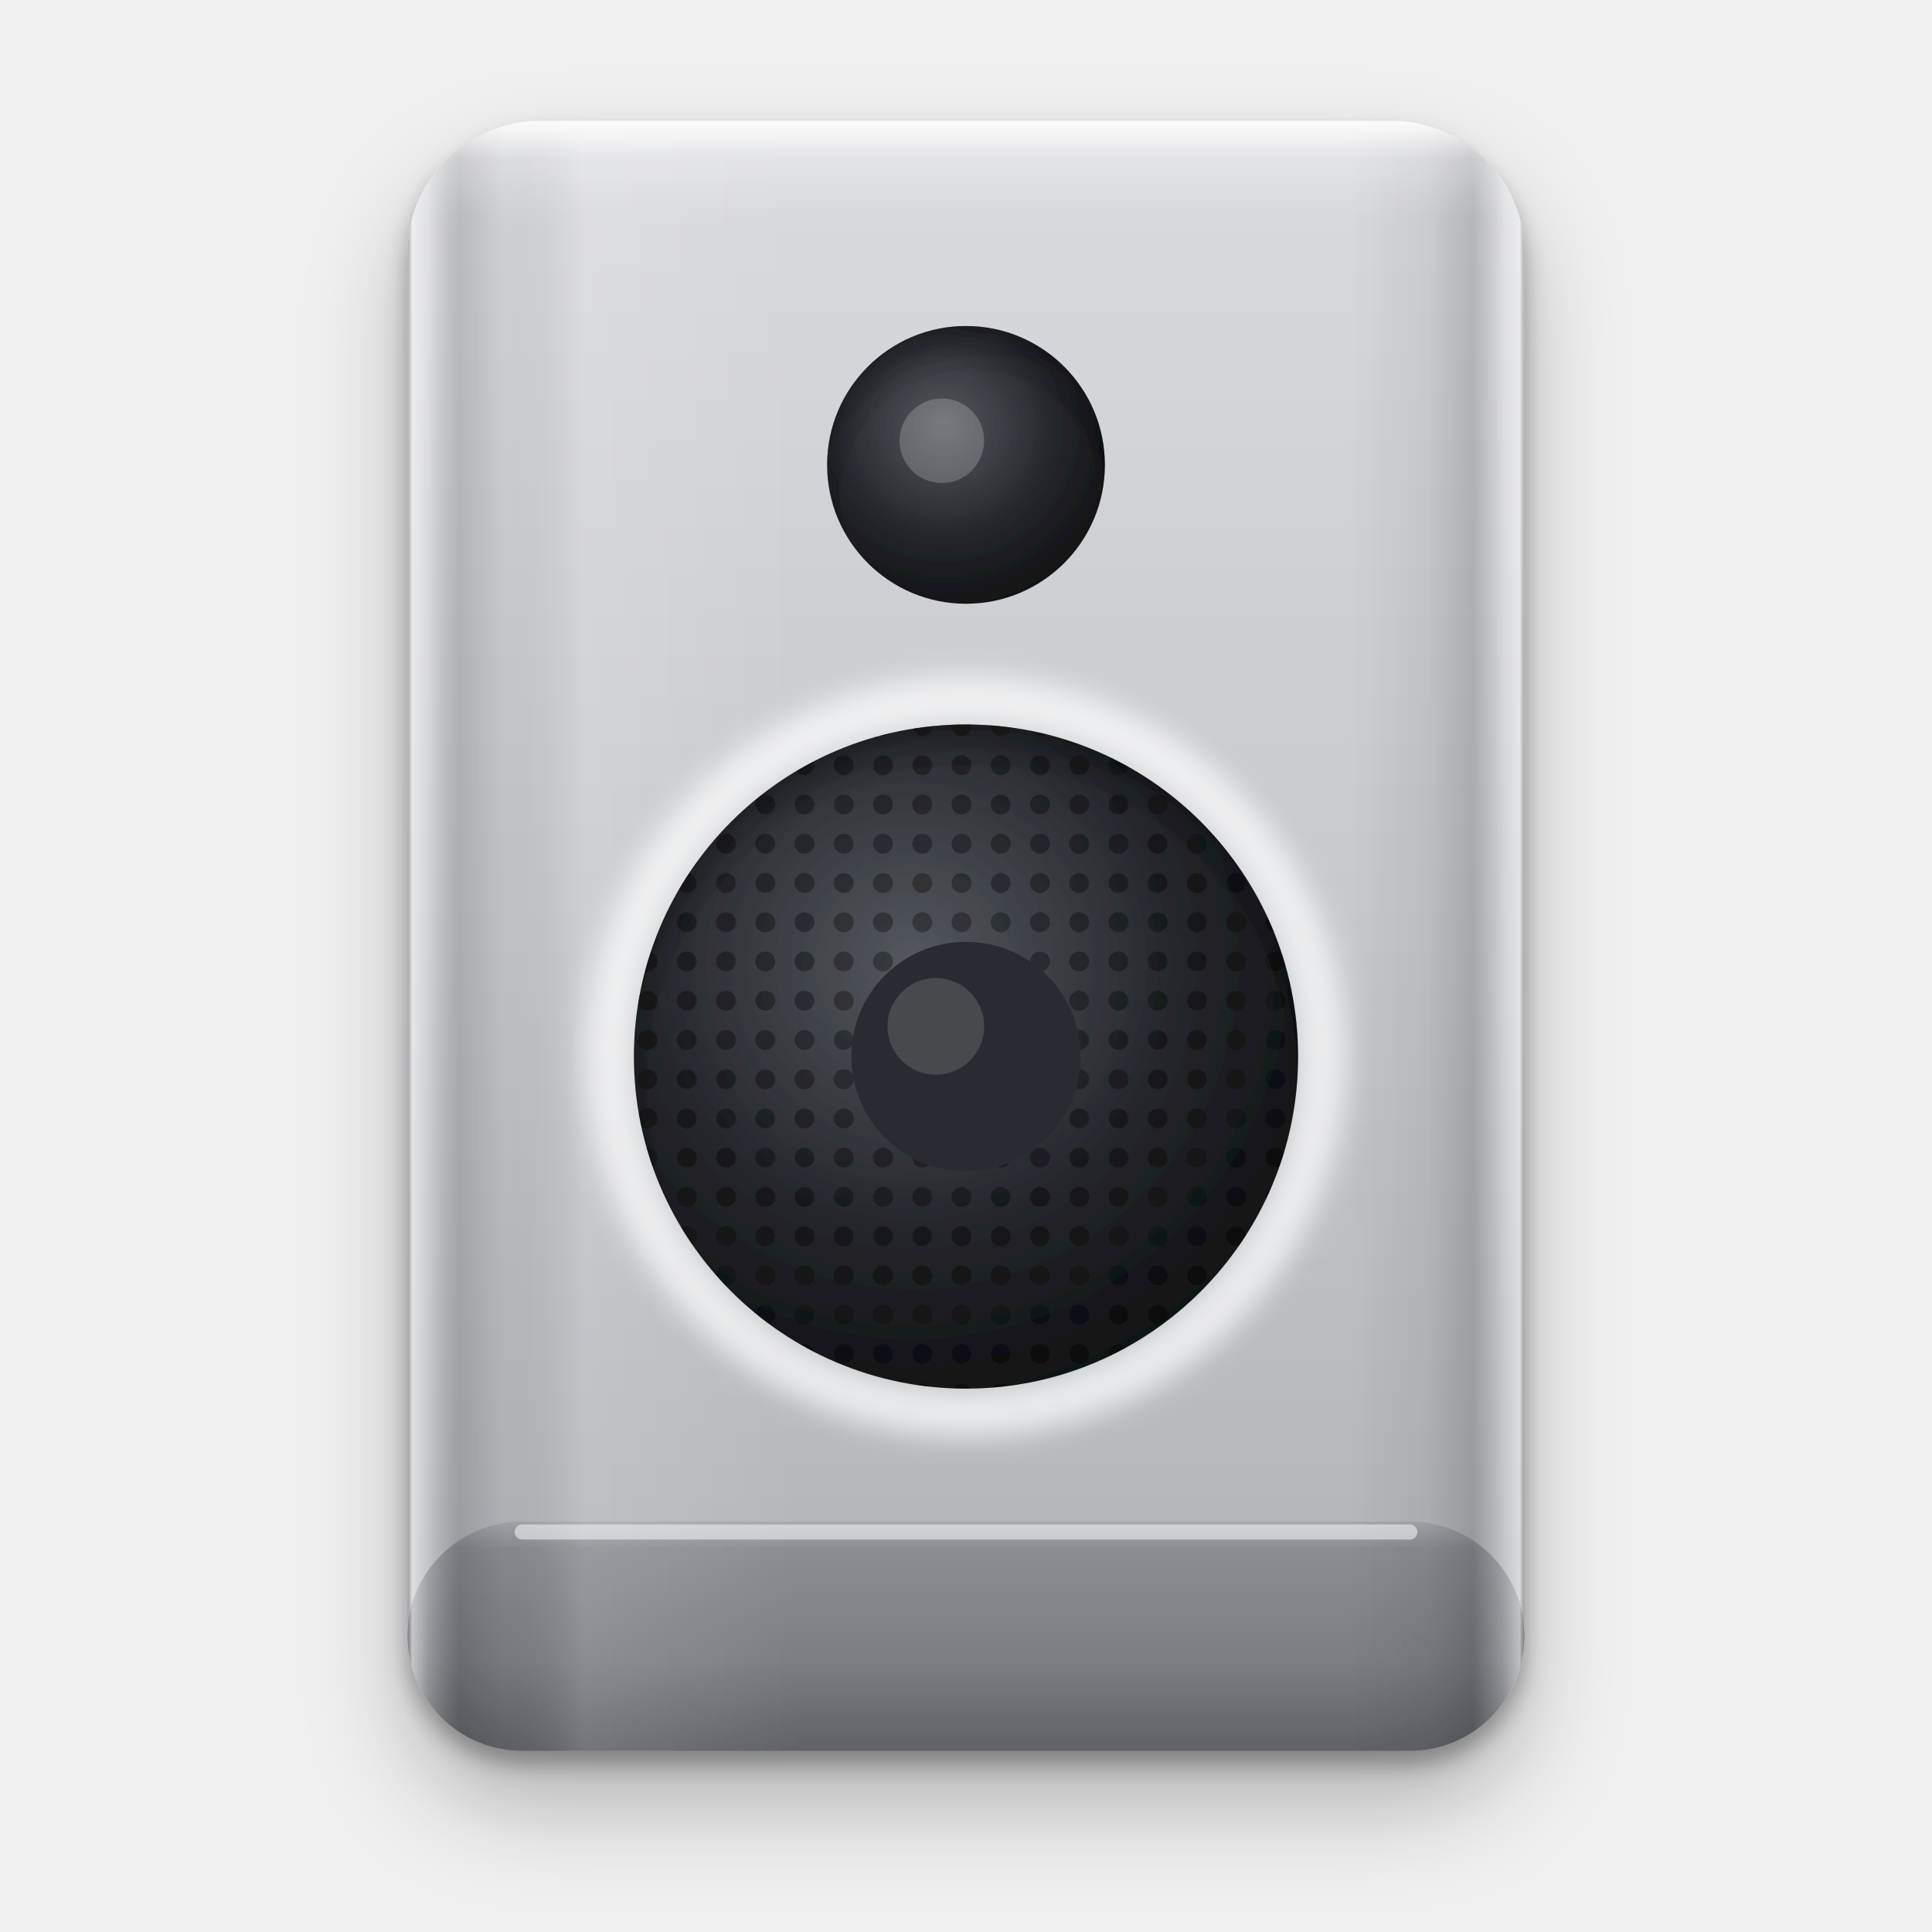
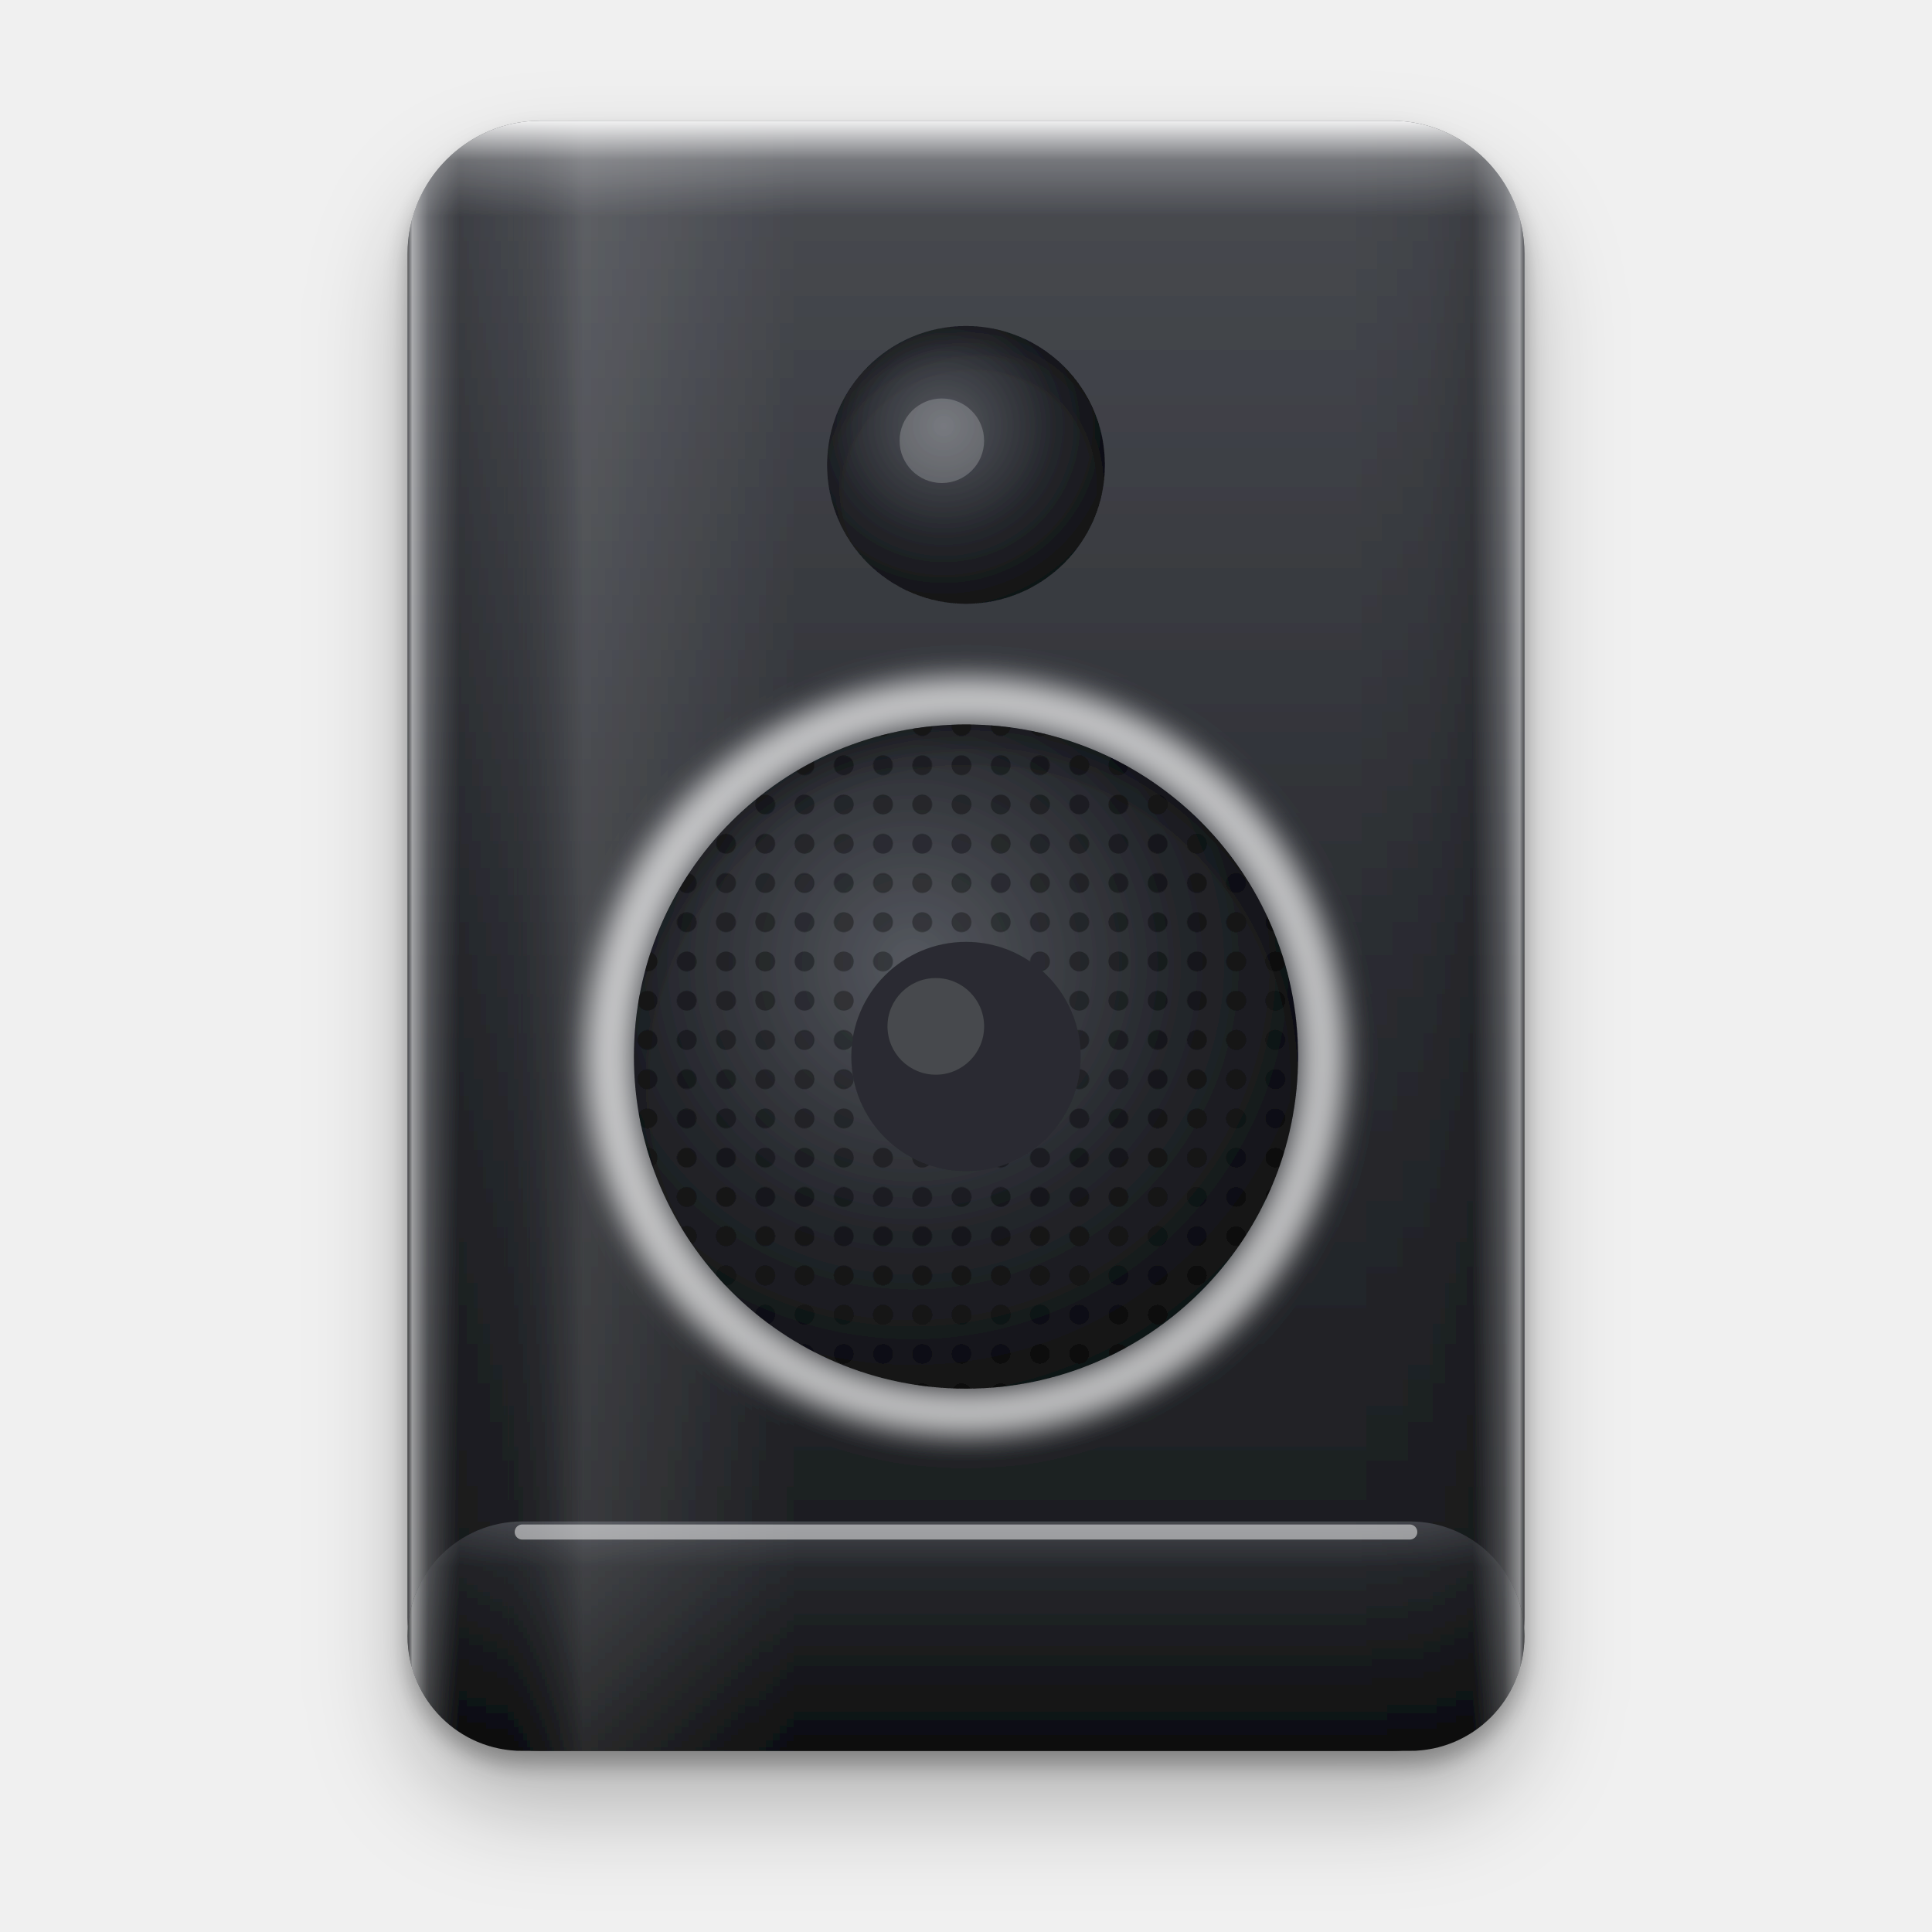
<svg xmlns="http://www.w3.org/2000/svg" width="128" height="128" viewBox="0 0 64 64">
  <defs>
    <filter id="drop" x="-25%" y="-25%" width="150%" height="160%">
      <feGaussianBlur in="SourceAlpha" stdDeviation="1.6" />
      <feOffset dy="1.8" result="far" />
      <feFlood flood-color="#000000" flood-opacity=".26" />
      <feComposite in2="far" operator="in" result="cast" />
      <feGaussianBlur in="SourceAlpha" stdDeviation=".35" />
      <feOffset dy=".45" result="near" />
      <feFlood flood-color="#000000" flood-opacity=".3" />
      <feComposite in2="near" operator="in" result="contact" />
      <feMerge>
        <feMergeNode in="cast" />
        <feMergeNode in="contact" />
        <feMergeNode in="SourceGraphic" />
      </feMerge>
    </filter>
    <filter id="inset" x="-30%" y="-30%" width="160%" height="160%">
      <feComponentTransfer in="SourceAlpha">
        <feFuncA type="table" tableValues="1 0" />
      </feComponentTransfer>
      <feGaussianBlur stdDeviation=".55" />
      <feOffset dy=".7" result="edge" />
      <feFlood flood-color="#000000" flood-opacity=".5" />
      <feComposite in2="edge" operator="in" />
      <feComposite in2="SourceAlpha" operator="in" result="shade" />
      <feMerge>
        <feMergeNode in="SourceGraphic" />
        <feMergeNode in="shade" />
      </feMerge>
    </filter>
    <filter id="soft" x="-20%" y="-20%" width="140%" height="140%">
      <feGaussianBlur stdDeviation=".45" />
    </filter>
    <linearGradient id="alu" x1="0" y1="0" x2="0" y2="1">
      <stop offset="0" stop-color="#dadbde" />
      <stop offset=".5" stop-color="#c6c8cb" />
      <stop offset="1" stop-color="#aeb0b4" />
    </linearGradient>
    <linearGradient id="alu-dark" x1="0" y1="0" x2="0" y2="1">
      <stop offset="0" stop-color="#c9cbcf" />
      <stop offset="1" stop-color="#999ba0" />
    </linearGradient>
    <linearGradient id="side" x1="0" y1="0" x2="1" y2="0">
      <stop offset="0" stop-color="#000000" stop-opacity=".28" />
      <stop offset=".008" stop-color="#ffffff" stop-opacity=".55" />
      <stop offset=".022" stop-color="#ffffff" stop-opacity=".2" />
      <stop offset=".05" stop-color="#000000" stop-opacity=".14" />
      <stop offset=".09" stop-color="#000000" stop-opacity=".04" />
      <stop offset=".16" stop-color="#ffffff" stop-opacity=".12" />
      <stop offset=".35" stop-color="#ffffff" stop-opacity="0" />
      <stop offset=".84" stop-color="#000000" stop-opacity="0" />
      <stop offset=".91" stop-color="#000000" stop-opacity=".06" />
      <stop offset=".95" stop-color="#000000" stop-opacity=".16" />
      <stop offset=".978" stop-color="#ffffff" stop-opacity=".2" />
      <stop offset=".992" stop-color="#ffffff" stop-opacity=".5" />
      <stop offset="1" stop-color="#000000" stop-opacity=".3" />
    </linearGradient>
    <linearGradient id="bevel" x1="0" y1="0" x2="0" y2="1">
      <stop offset="0" stop-color="#ffffff" stop-opacity=".95" />
      <stop offset=".025" stop-color="#ffffff" stop-opacity=".25" />
      <stop offset=".06" stop-color="#ffffff" stop-opacity="0" />
      <stop offset=".94" stop-color="#000000" stop-opacity="0" />
      <stop offset="1" stop-color="#000000" stop-opacity=".22" />
    </linearGradient>
    <linearGradient id="lip" x1="0" y1="0" x2="0" y2="1">
      <stop offset="0" stop-color="#a6a8ac" />
      <stop offset=".12" stop-color="#8b8d92" />
      <stop offset=".6" stop-color="#7c7e83" />
      <stop offset="1" stop-color="#606267" />
+     </linearGradient>
+     <linearGradient id="lip-dark" x1="0" y1="0" x2="0" y2="1">
+       <stop offset="0" stop-color="#45474d" />
+       <stop offset=".2" stop-color="#26282c" />
+       <stop offset="1" stop-color="#0c0d0f" />
+     </linearGradient>
+     <linearGradient id="blue-alu" x1="0" y1="0" x2="0" y2="1">
+       <stop offset="0" stop-color="#6c9de3" />
+       <stop offset=".5" stop-color="#3a6ec4" />
+       <stop offset="1" stop-color="#22498f" />
    </linearGradient>
    <linearGradient id="lip-white" x1="0" y1="0" x2="0" y2="1">
      <stop offset="0" stop-color="#ffffff" />
      <stop offset=".3" stop-color="#e6e8eb" />
      <stop offset="1" stop-color="#bfc2c8" />
    </linearGradient>
    <linearGradient id="plastic" x1="0" y1="0" x2="0" y2="1">
      <stop offset="0" stop-color="#ffffff" />
      <stop offset=".6" stop-color="#f3f4f6" />
      <stop offset="1" stop-color="#dfe1e5" />
    </linearGradient>
    <linearGradient id="steel" x1="0" y1="0" x2="1" y2="0">
      <stop offset="0" stop-color="#8e9096" />
      <stop offset=".18" stop-color="#e9eaed" />
      <stop offset=".45" stop-color="#b9bbc0" />
      <stop offset=".7" stop-color="#f4f5f7" />
      <stop offset="1" stop-color="#8e9096" />
    </linearGradient>
    <linearGradient id="glass" x1="0" y1="0" x2="0" y2="1">
      <stop offset="0" stop-color="#26282e" />
      <stop offset="1" stop-color="#08090b" />
    </linearGradient>
    <linearGradient id="reflect" x1="0" y1="0" x2="1" y2="1">
      <stop offset="0" stop-color="#ffffff" stop-opacity=".18" />
      <stop offset=".42" stop-color="#ffffff" stop-opacity=".06" />
      <stop offset=".43" stop-color="#ffffff" stop-opacity="0" />
    </linearGradient>
    <linearGradient id="crystal" x1="0" y1="0" x2=".7" y2="1">
      <stop offset="0" stop-color="#4fdcff" />
      <stop offset=".55" stop-color="#1e9bf5" />
      <stop offset="1" stop-color="#1565e0" />
    </linearGradient>
    <linearGradient id="graphite" x1="0" y1="0" x2="0" y2="1">
      <stop offset="0" stop-color="#4a4c52" />
      <stop offset=".5" stop-color="#2c2e33" />
      <stop offset="1" stop-color="#18191c" />
    </linearGradient>
    <radialGradient id="platter" cx=".38" cy=".3" r=".8">
      <stop offset="0" stop-color="#ffffff" />
      <stop offset=".4" stop-color="#cfd2d8" />
      <stop offset=".75" stop-color="#9ea2aa" />
      <stop offset="1" stop-color="#e2e4e8" />
    </radialGradient>
    <linearGradient id="label" x1="0" y1="0" x2="0" y2="1">
      <stop offset="0" stop-color="#3d8bff" />
      <stop offset="1" stop-color="#1048c8" />
    </linearGradient>
    <linearGradient id="gold" x1="0" y1="0" x2="0" y2="1">
      <stop offset="0" stop-color="#f6df9c" />
      <stop offset=".5" stop-color="#d6ae55" />
      <stop offset="1" stop-color="#b48a33" />
    </linearGradient>
    <radialGradient id="cone" cx=".42" cy=".36" r=".72">
      <stop offset="0" stop-color="#55585f" />
      <stop offset=".55" stop-color="#25272c" />
      <stop offset="1" stop-color="#0c0d0f" />
    </radialGradient>
    <radialGradient id="lens" cx=".38" cy=".32" r=".75">
      <stop offset="0" stop-color="#5a7fd0" />
      <stop offset=".45" stop-color="#1a2a55" />
      <stop offset="1" stop-color="#030409" />
    </radialGradient>
    <radialGradient id="disc" cx=".5" cy=".5" r=".5">
      <stop offset=".18" stop-color="#fbfbfc" />
      <stop offset=".7" stop-color="#d9dbe0" />
      <stop offset="1" stop-color="#b5b8bf" />
    </radialGradient>
    <linearGradient id="sheen" x1="0" y1="0" x2="1" y2="1">
      <stop offset=".18" stop-color="#ff7ad9" stop-opacity="0" />
      <stop offset=".36" stop-color="#ff7ad9" stop-opacity=".42" />
      <stop offset=".5" stop-color="#5fd3ff" stop-opacity=".42" />
      <stop offset=".63" stop-color="#9dff7a" stop-opacity=".34" />
      <stop offset=".8" stop-color="#ffe066" stop-opacity="0" />
    </linearGradient>
    <linearGradient id="sheen2" x1="1" y1="0" x2="0" y2="1">
      <stop offset=".3" stop-color="#ffffff" stop-opacity="0" />
      <stop offset=".48" stop-color="#ffffff" stop-opacity=".55" />
      <stop offset=".56" stop-color="#ffffff" stop-opacity="0" />
    </linearGradient>
    <pattern id="mesh" width="1.3" height="1.3" patternUnits="userSpaceOnUse">
      <circle cx=".65" cy=".65" r=".33" fill="#000000" fill-opacity=".55" />
    </pattern>
    <pattern id="mesh-light" width="1.1" height="1.1" patternUnits="userSpaceOnUse">
      <circle cx=".55" cy=".55" r=".28" fill="#ffffff" fill-opacity=".5" />
    </pattern>
  </defs>
  <g filter="url(#drop)">
-     <path d="M17.9 4h28.2a4.4 4.4 0 0 1 4.4 4.4v45.2a4.4 4.4 0 0 1-4.4 4.4h-28.2a4.4 4.4 0 0 1-4.4-4.4v-45.2a4.4 4.4 0 0 1 4.4-4.4z" fill="url(#alu)" />
+     <path d="M17.9 4h28.2a4.4 4.4 0 0 1 4.4 4.4v45.2a4.4 4.4 0 0 1-4.4 4.4h-28.2a4.4 4.4 0 0 1-4.4-4.4v-45.2a4.4 4.4 0 0 1 4.4-4.4z" fill="url(#graphite)" />
    <path d="M17.9 4h28.2a4.4 4.4 0 0 1 4.4 4.4v45.2a4.4 4.4 0 0 1-4.4 4.4h-28.2a4.4 4.4 0 0 1-4.4-4.4v-45.2a4.4 4.4 0 0 1 4.4-4.4z" fill="url(#side)" />
    <path d="M17.9 4h28.2a4.4 4.4 0 0 1 4.4 4.4v45.2a4.4 4.4 0 0 1-4.4 4.4h-28.2a4.4 4.4 0 0 1-4.4-4.4v-45.2a4.4 4.4 0 0 1 4.4-4.4z" fill="url(#bevel)" />
-     <path d="M17.3 50.4h29.4a3.8 3.8 0 0 1 3.8 3.8v0a3.8 3.8 0 0 1-3.8 3.8h-29.4a3.8 3.8 0 0 1-3.8-3.8v-0a3.8 3.8 0 0 1 3.8-3.8z" fill="url(#lip)" />
+     <path d="M17.3 50.4h29.4a3.8 3.8 0 0 1 3.8 3.8v0a3.8 3.8 0 0 1-3.8 3.8h-29.4a3.8 3.8 0 0 1-3.8-3.8v-0a3.8 3.8 0 0 1 3.8-3.8z" fill="url(#lip-dark)" />
    <path d="M17.3 50.4h29.4a3.8 3.8 0 0 1 3.8 3.8v0a3.8 3.8 0 0 1-3.8 3.8h-29.4a3.8 3.8 0 0 1-3.8-3.8v-0a3.8 3.8 0 0 1 3.8-3.8z" fill="url(#side)" />
    <path d="M17.3 50.75h29.4" stroke="#ffffff" stroke-opacity=".5" stroke-width=".5" stroke-linecap="round" />
    <path fill-rule="evenodd" d="M32 22.4a12.6 12.6 0 1 1 0 25.2a12.6 12.6 0 1 1 0-25.2zM32 24a11 11 0 1 0 0 22a11 11 0 1 0 0-22z" fill="#ffffff" fill-opacity=".7" filter="url(#soft)" />
    <circle cx="32" cy="35" r="11" fill="url(#cone)" filter="url(#inset)" />
    <circle cx="32" cy="35" r="11" fill="url(#mesh)" fill-opacity=".6" />
    <circle cx="32" cy="35" r="3.8" fill="#2a2c31" />
    <circle cx="31" cy="34" r="1.6" fill="#ffffff" fill-opacity=".14" />
    <circle cx="32" cy="15.4" r="4.6" fill="url(#cone)" filter="url(#inset)" />
    <circle cx="31.2" cy="14.6" r="1.4" fill="#ffffff" fill-opacity=".2" />
  </g>
</svg>
